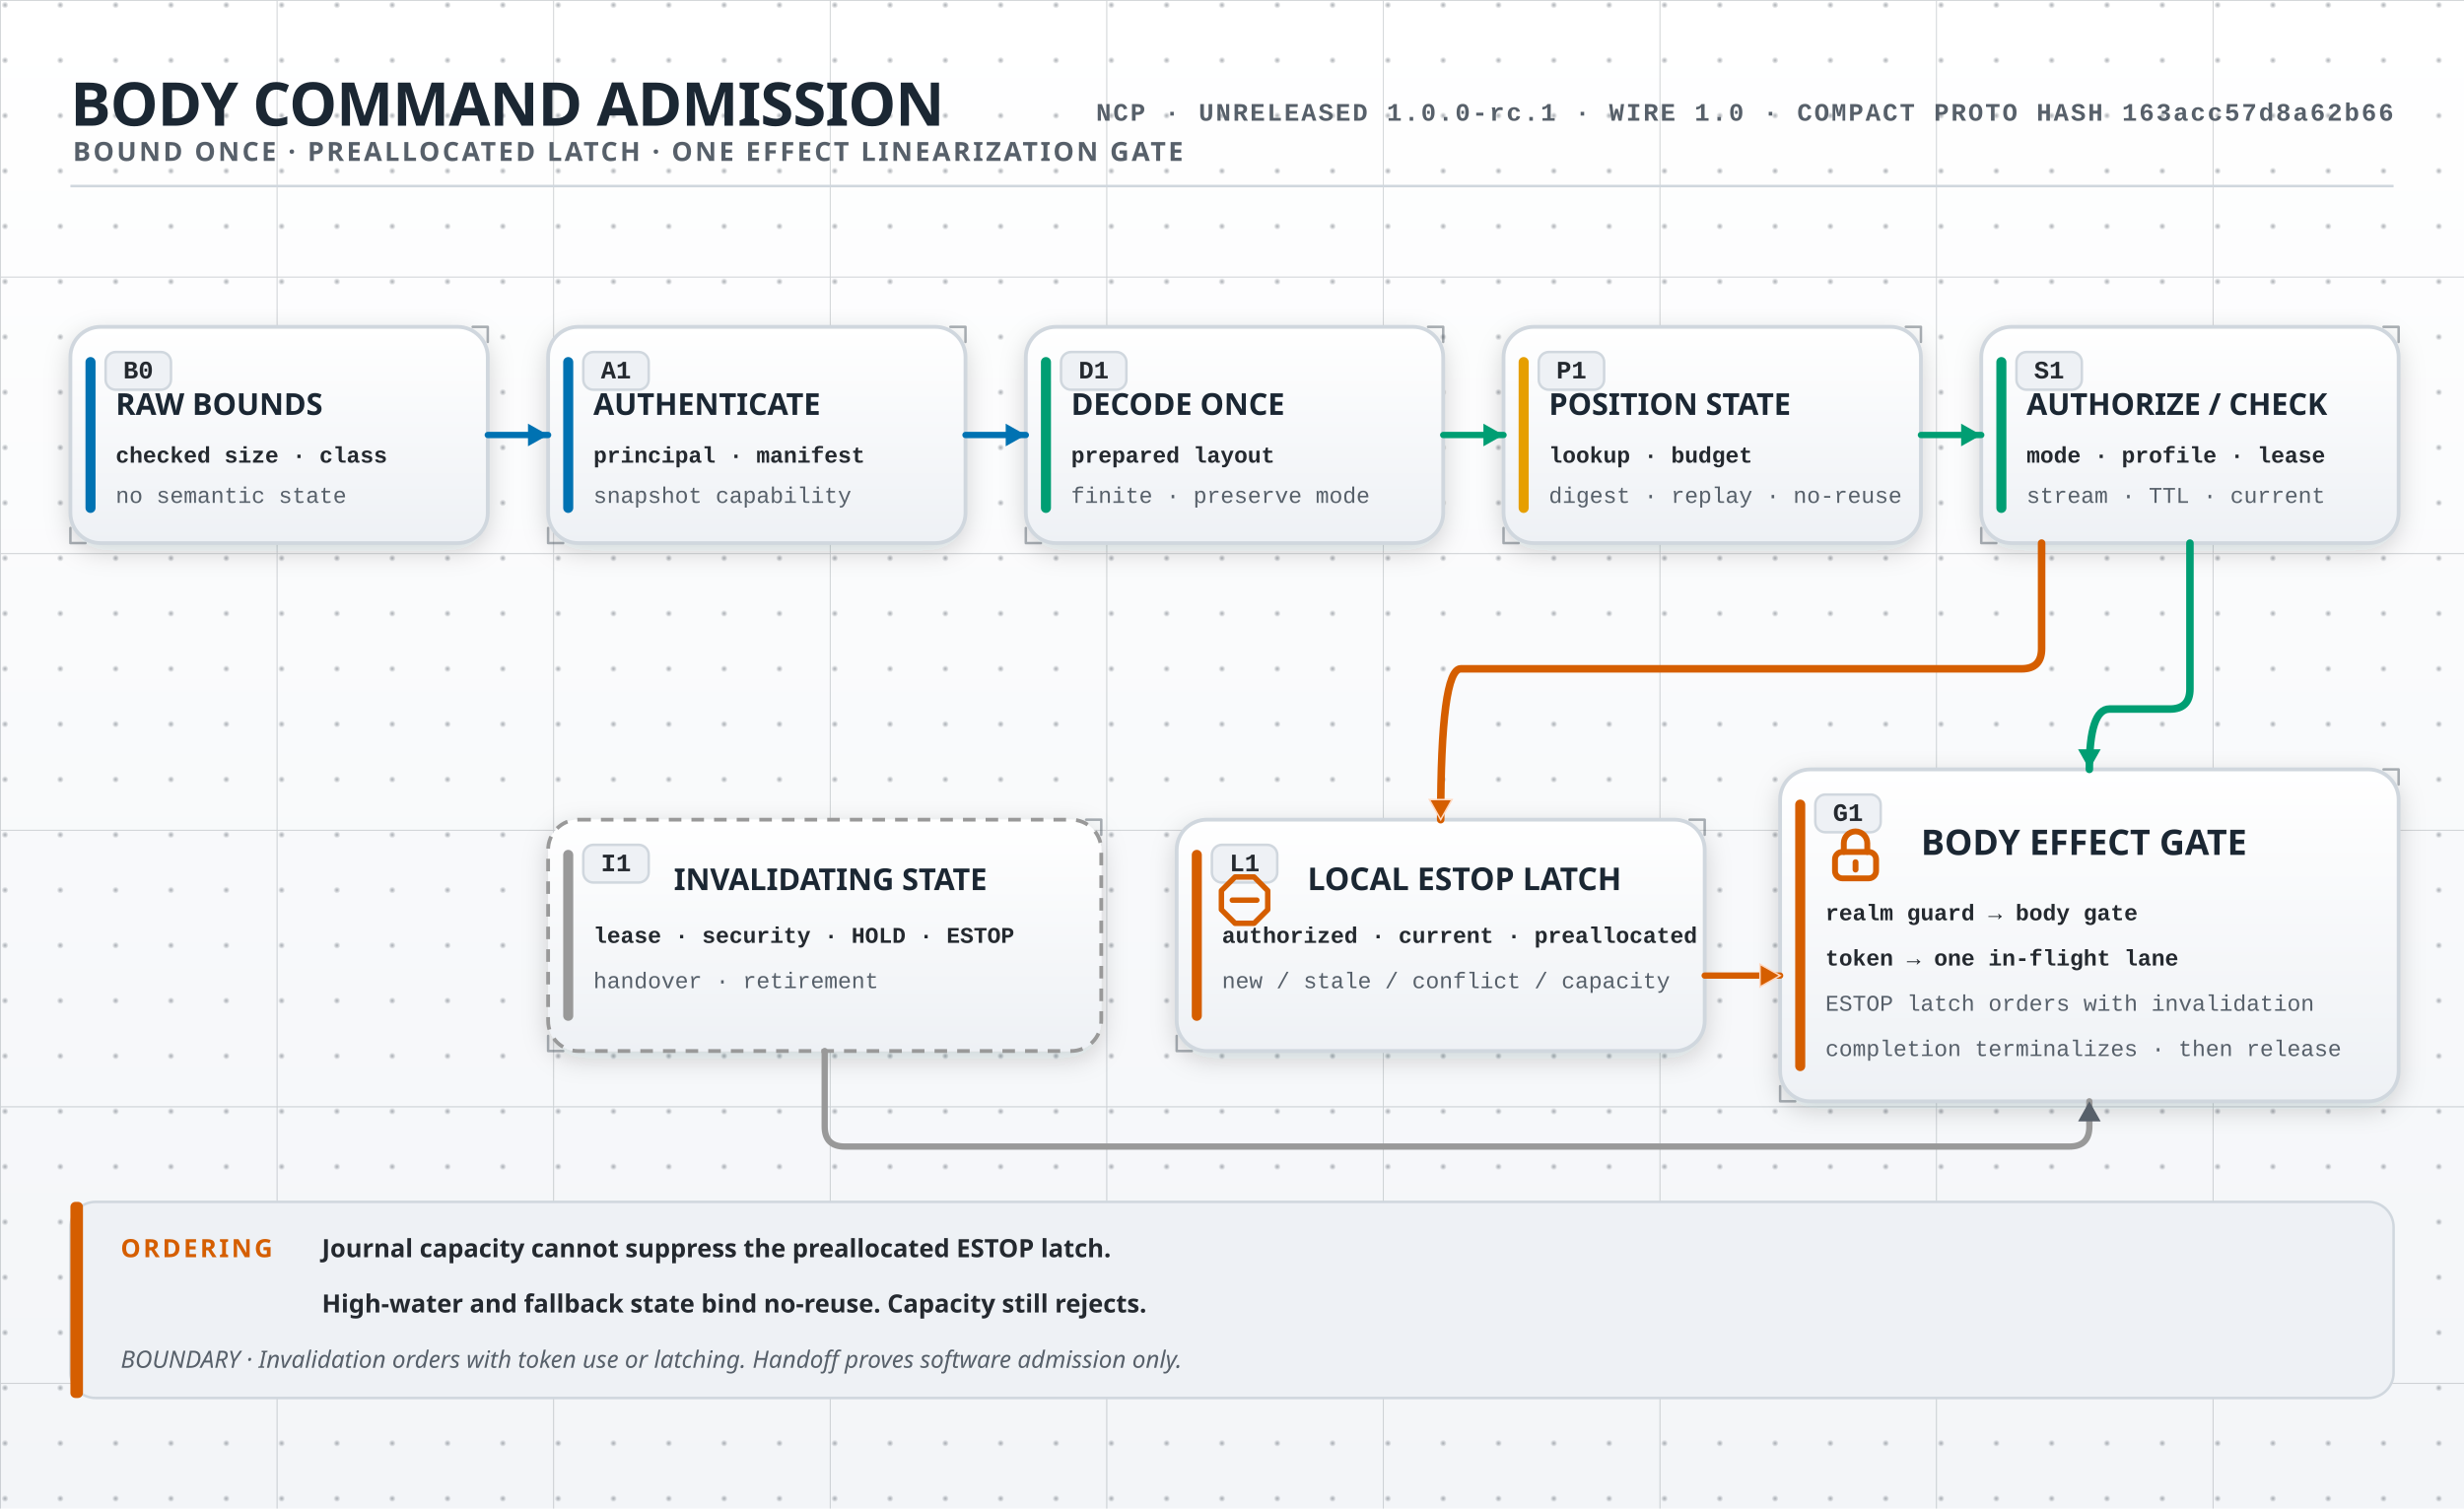
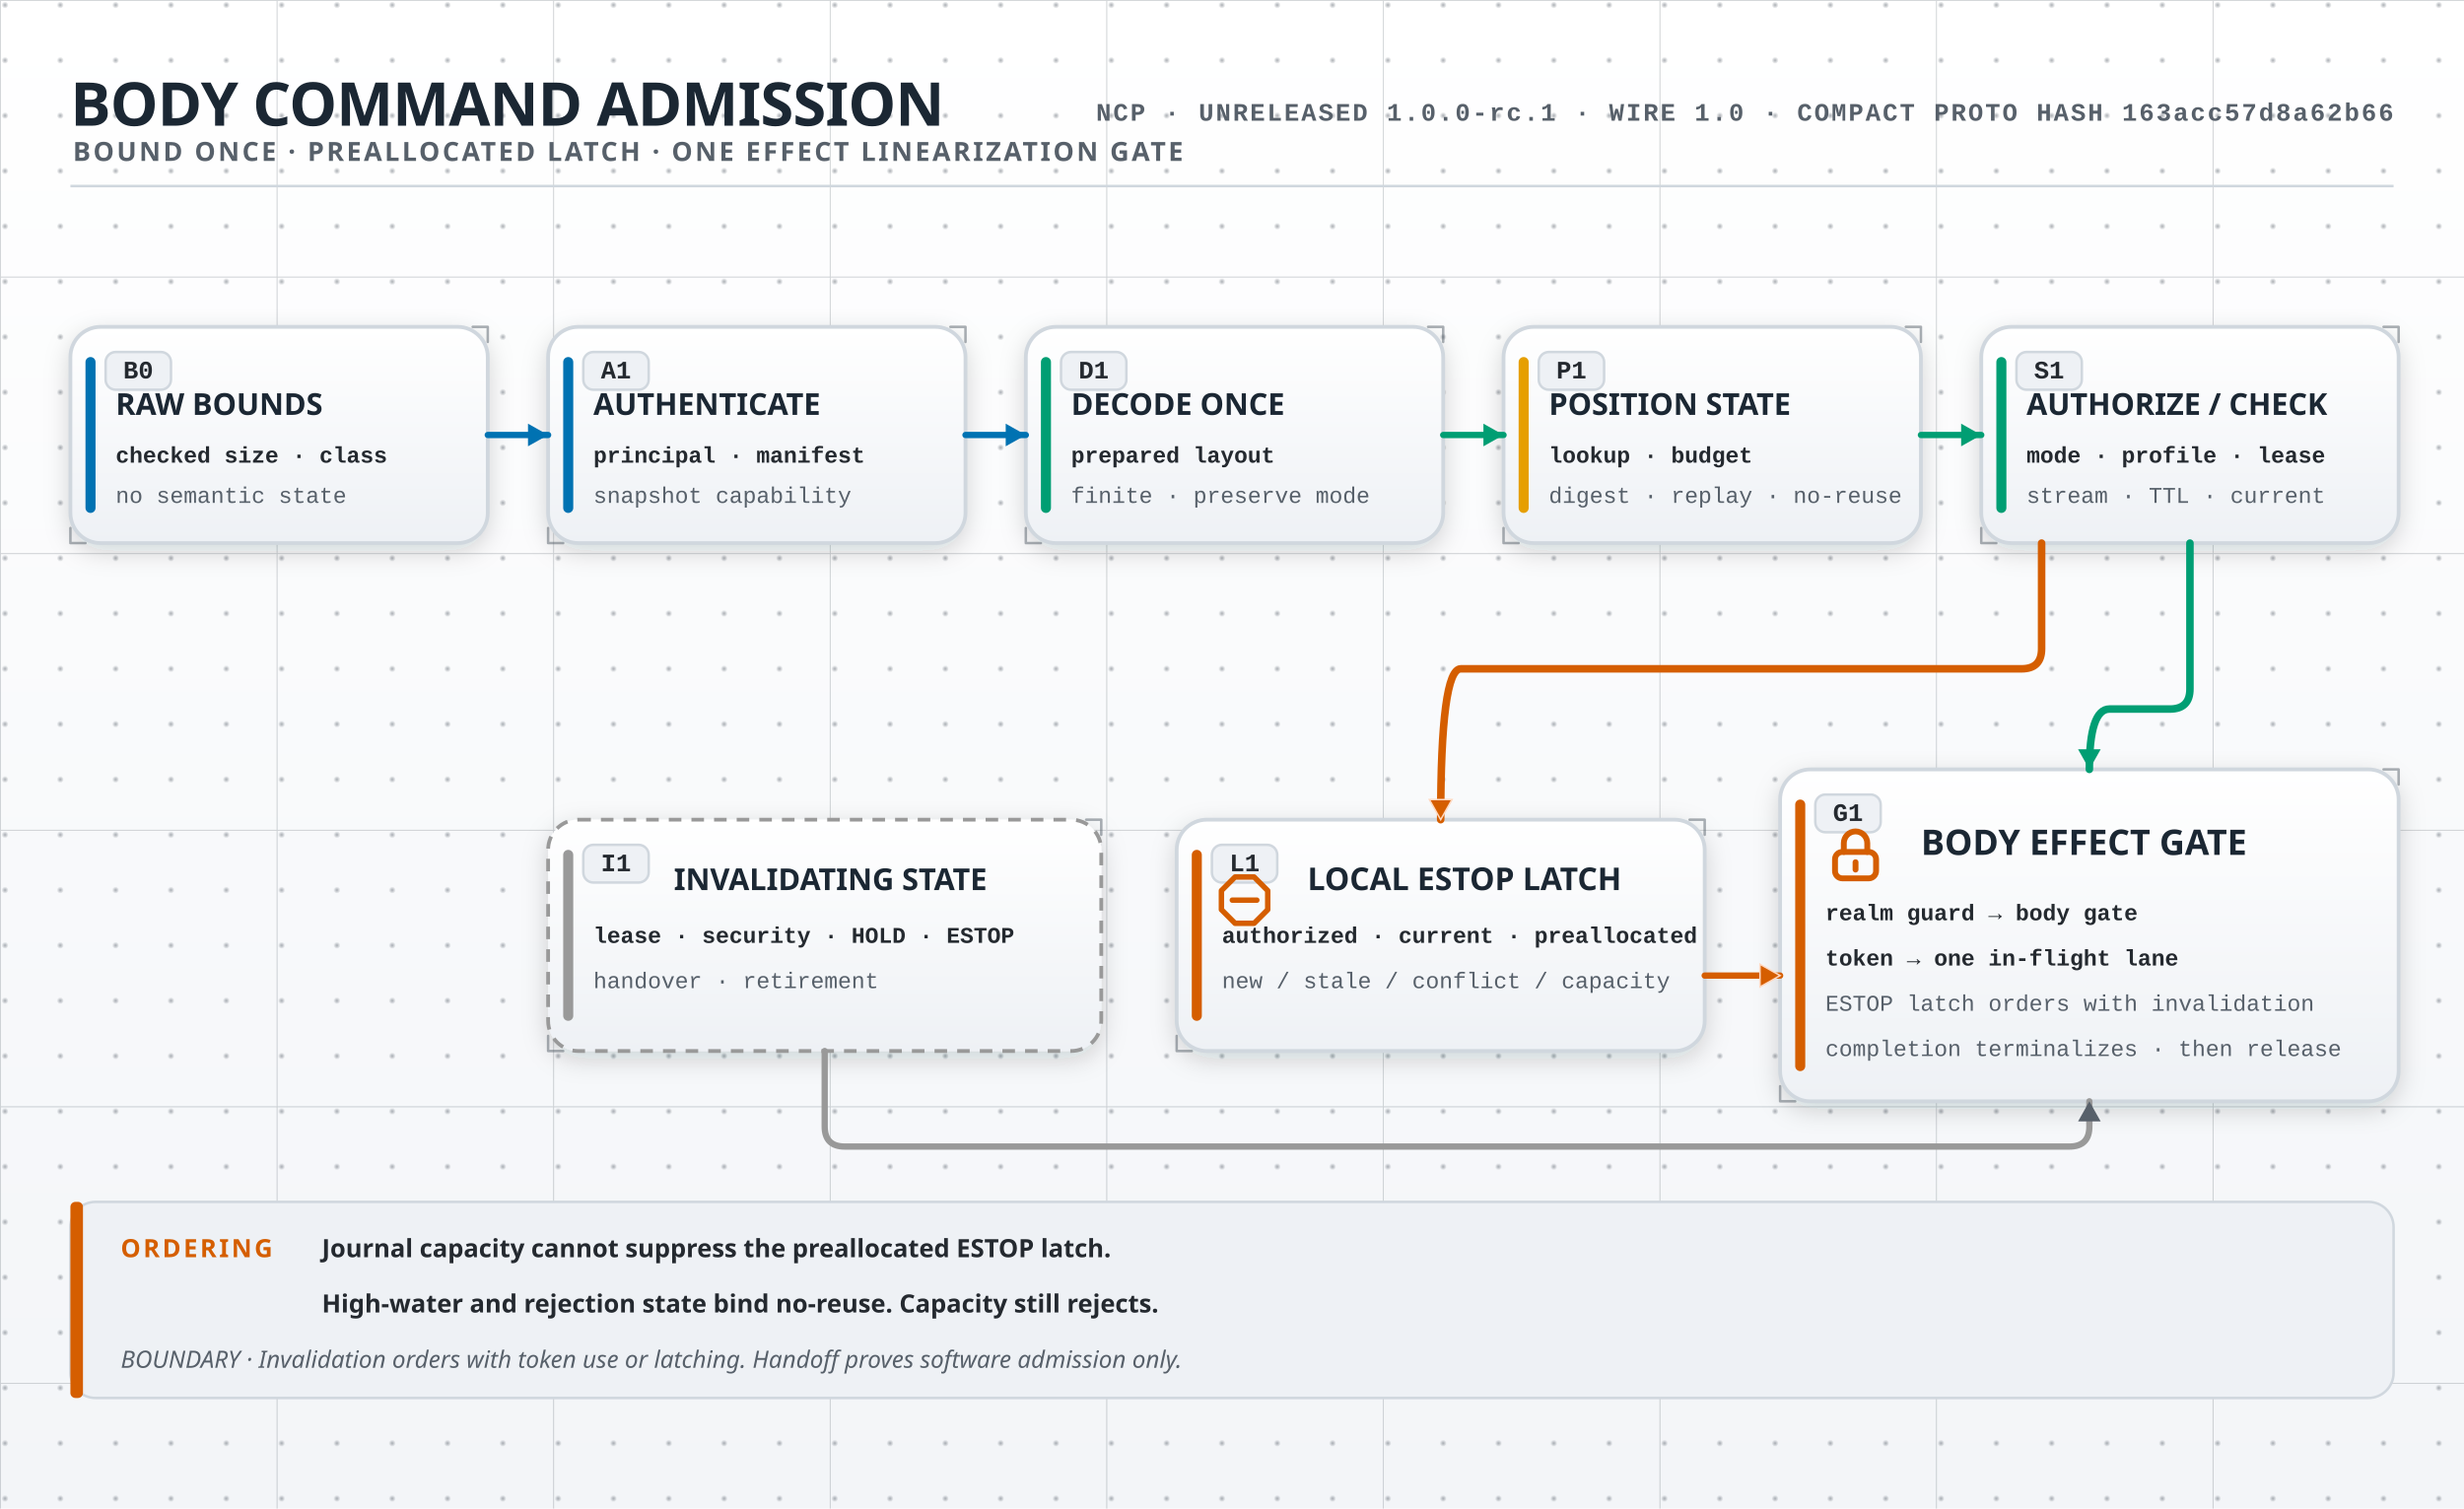
<svg xmlns="http://www.w3.org/2000/svg" width="980" height="600" viewBox="0 0 980 600" font-family="-apple-system, BlinkMacSystemFont, 'Segoe UI', 'Noto Sans', Helvetica, Arial, sans-serif" role="img" aria-labelledby="ncp-admission-title ncp-admission-desc">
  <defs>
    <linearGradient id="pageBg" x1="0" y1="0" x2="0" y2="1">
      <stop offset="0" stop-color="#ffffff" />
      <stop offset="1" stop-color="#f3f5f8" />
    </linearGradient>
    <linearGradient id="surface" x1="0" y1="0" x2="0" y2="1">
      <stop offset="0" stop-color="#ffffff" />
      <stop offset="1" stop-color="#eef1f5" />
    </linearGradient>
    <linearGradient id="busAction" x1="0" y1="0" x2="1" y2="0">
      <stop offset="0" stop-color="#D55E00" stop-opacity="1" />
      <stop offset="0.5" stop-color="#D55E00" stop-opacity="1" />
      <stop offset="1" stop-color="#b94f00" stop-opacity="1" />
    </linearGradient>
    <linearGradient id="contractHero" x1="0" y1="0" x2="1" y2="1">
      <stop offset="0" stop-color="#6D28D9" />
      <stop offset="1" stop-color="#5b21b6" />
    </linearGradient>
    <radialGradient id="gridDot" cx="0.5" cy="0.5" r="0.5">
      <stop offset="0" stop-color="#57606a" stop-opacity="0.5" />
      <stop offset="1" stop-color="#57606a" stop-opacity="0" />
    </radialGradient>
    <pattern id="grid" width="22" height="22" patternUnits="userSpaceOnUse">
      <circle cx="2" cy="2" r="1.4" fill="url(#gridDot)" />
    </pattern>
    <pattern id="gridMajor" width="110" height="110" patternUnits="userSpaceOnUse">
      <path d="M110 0H0V110" fill="none" stroke="#57606a" stroke-width="0.75" stroke-opacity="0.26" />
    </pattern>
    <filter id="soft" x="-40%" y="-40%" width="180%" height="180%" color-interpolation-filters="sRGB">
      <feDropShadow dx="0" dy="3" stdDeviation="5" flood-color="#1b2733" flood-opacity="0.18" />
    </filter>
    <filter id="halo" x="-60%" y="-60%" width="220%" height="220%" color-interpolation-filters="sRGB">
      <feGaussianBlur stdDeviation="3" />
    </filter>
    <filter id="glow" x="-90%" y="-90%" width="280%" height="280%" color-interpolation-filters="sRGB">
      <feGaussianBlur in="SourceAlpha" stdDeviation="3.4" result="b" />
      <feFlood flood-color="#D55E00" flood-opacity="0.4" />
      <feComposite in2="b" operator="in" result="g" />
      <feMerge>
        <feMergeNode in="g" />
        <feMergeNode in="SourceGraphic" />
      </feMerge>
    </filter>
    <marker id="arrowAction" markerUnits="userSpaceOnUse" markerWidth="12" markerHeight="12" refX="9" refY="5.5" orient="auto">
      <path d="M1,1 L9,5.5 L1,10 Z" fill="#D55E00" />
    </marker>
    <marker id="arrowControl" markerUnits="userSpaceOnUse" markerWidth="12" markerHeight="12" refX="9" refY="5.5" orient="auto">
      <path d="M1,1 L9,5.5 L1,10 Z" fill="#0072B2" />
    </marker>
    <marker id="replyControl" markerUnits="userSpaceOnUse" markerWidth="12" markerHeight="12" refX="9" refY="5.5" orient="auto">
      <path d="M2,1.5 L9,5.5 L2,9.5" fill="none" stroke="#0072B2" stroke-width="1.7" stroke-linecap="round" stroke-linejoin="round" />
    </marker>
    <marker id="arrowPercep" markerUnits="userSpaceOnUse" markerWidth="12" markerHeight="12" refX="9" refY="5.5" orient="auto">
      <path d="M1,1 L9,5.5 L1,10 Z" fill="#56B4E9" />
    </marker>
    <marker id="tapObserve" markerUnits="userSpaceOnUse" markerWidth="10" markerHeight="10" refX="5" refY="5" orient="auto">
      <circle cx="5" cy="5" r="3.2" fill="none" stroke="#999999" stroke-width="1.5" />
    </marker>
    <marker id="arrowContract" markerUnits="userSpaceOnUse" markerWidth="12" markerHeight="12" refX="9" refY="5.5" orient="auto">
      <path d="M1,1 L9,5.5 L1,10 Z" fill="#6D28D9" />
    </marker>
    <marker id="submoduleArrow" markerUnits="userSpaceOnUse" markerWidth="12" markerHeight="12" refX="9" refY="5.5" orient="auto">
      <path d="M2,1.5 L9,5.5 L2,9.5" fill="none" stroke="#999999" stroke-width="1.7" stroke-linecap="round" stroke-linejoin="round" />
    </marker>
    <marker id="arrowActive" markerUnits="userSpaceOnUse" markerWidth="12" markerHeight="12" refX="9" refY="5.5" orient="auto">
      <path d="M1,1 L9,5.5 L1,10 Z" fill="#009E73" />
    </marker>
    <marker id="arrowEstop" markerUnits="userSpaceOnUse" markerWidth="12" markerHeight="12" refX="9" refY="5.5" orient="auto">
      <path d="M1,1 L9,5.5 L1,10 Z" fill="#D55E00" stroke="#ffd9c2" stroke-width="0.6" />
    </marker>
    <marker id="arrowHold" markerUnits="userSpaceOnUse" markerWidth="12" markerHeight="12" refX="9" refY="5.5" orient="auto">
      <path d="M1,1 L9,5.5 L1,10 Z" fill="#E69F00" />
    </marker>
    <marker id="arrowMut" markerUnits="userSpaceOnUse" markerWidth="12" markerHeight="12" refX="9" refY="5.5" orient="auto">
      <path d="M1,1 L9,5.5 L1,10 Z" fill="#57606a" />
    </marker>
    <marker id="arrowConfig" markerUnits="userSpaceOnUse" markerWidth="12" markerHeight="12" refX="9" refY="5.5" orient="auto">
      <path d="M1,1 L9,5.5 L1,10 Z" fill="#CC79A7" />
    </marker>
    <filter id="glowContract" x="-90%" y="-90%" width="280%" height="280%" color-interpolation-filters="sRGB">
      <feGaussianBlur in="SourceAlpha" stdDeviation="3.4" result="b" />
      <feFlood flood-color="#6D28D9" flood-opacity="0.4" />
      <feComposite in2="b" operator="in" result="g" />
      <feMerge>
        <feMergeNode in="g" />
        <feMergeNode in="SourceGraphic" />
      </feMerge>
    </filter>
    <filter id="glowActive" x="-90%" y="-90%" width="280%" height="280%" color-interpolation-filters="sRGB">
      <feGaussianBlur in="SourceAlpha" stdDeviation="3.4" result="b" />
      <feFlood flood-color="#009E73" flood-opacity="0.4" />
      <feComposite in2="b" operator="in" result="g" />
      <feMerge>
        <feMergeNode in="g" />
        <feMergeNode in="SourceGraphic" />
      </feMerge>
    </filter>
  </defs>
  <rect x="0" y="0" width="980" height="600" rx="0" fill="url(#pageBg)" />
  <rect x="0" y="0" width="980" height="600" rx="0" fill="url(#gridMajor)" />
  <rect x="0" y="0" width="980" height="600" rx="0" fill="url(#grid)" />
  <text x="28" y="50" font-family="-apple-system, BlinkMacSystemFont, 'Segoe UI', 'Noto Sans', Helvetica, Arial, sans-serif" font-size="24" font-weight="800" font-style="normal" fill="#1b2733" text-anchor="start" letter-spacing="-0.3" text-rendering="geometricPrecision">BODY COMMAND ADMISSION</text>
  <text x="29" y="64" font-family="-apple-system, BlinkMacSystemFont, 'Segoe UI', 'Noto Sans', Helvetica, Arial, sans-serif" font-size="10.5" font-weight="600" font-style="normal" fill="#57606a" text-anchor="start" letter-spacing="1.0" text-rendering="geometricPrecision">BOUND ONCE · PREALLOCATED LATCH · ONE EFFECT LINEARIZATION GATE</text>
  <line x1="28" y1="74" x2="952" y2="74" stroke="#d0d7de" stroke-width="1" stroke-linecap="butt" />
  <text x="952" y="48" font-family="ui-monospace, SFMono-Regular, 'SF Mono', Menlo, Consolas, 'Liberation Mono', monospace" font-size="10" font-weight="600" font-style="normal" fill="#57606a" text-anchor="end" letter-spacing="0.8" text-rendering="geometricPrecision">NCP · UNRELEASED 1.0.0-rc.1 · WIRE 1.0 · COMPACT PROTO HASH 163acc57d8a62b66</text>
  <rect x="28" y="130" width="166" height="86" rx="12" fill="url(#surface)" filter="url(#soft)" />
  <rect x="28" y="130" width="166" height="86" rx="12" fill="none" stroke="#d0d7de" stroke-width="1.5" />
  <rect x="34" y="142" width="4" height="62" rx="2" fill="#0072B2" />
  <path d="M188,130 L194,130 L194,136" fill="none" stroke="#57606a" stroke-width="1" stroke-linecap="round" stroke-linejoin="round" stroke-opacity="0.5" />
  <path d="M28,210 L28,216 L34,216" fill="none" stroke="#57606a" stroke-width="1" stroke-linecap="round" stroke-linejoin="round" stroke-opacity="0.5" />
  <rect x="42" y="140" width="26" height="15" rx="4" fill="#eef1f5" stroke="#d0d7de" stroke-width="1" />
  <text x="55" y="150.5" font-family="ui-monospace, SFMono-Regular, 'SF Mono', Menlo, Consolas, 'Liberation Mono', monospace" font-size="10" font-weight="700" font-style="normal" fill="#24292f" text-anchor="middle" text-rendering="geometricPrecision">B0</text>
  <text x="46" y="165" font-family="-apple-system, BlinkMacSystemFont, 'Segoe UI', 'Noto Sans', Helvetica, Arial, sans-serif" font-size="12" font-weight="700" font-style="normal" fill="#1b2733" text-anchor="start" text-rendering="geometricPrecision">RAW BOUNDS</text>
  <text x="46" y="184" font-family="ui-monospace, SFMono-Regular, 'SF Mono', Menlo, Consolas, 'Liberation Mono', monospace" font-size="9" font-weight="600" font-style="normal" fill="#24292f" text-anchor="start" text-rendering="geometricPrecision">checked size · class</text>
  <text x="46" y="200" font-family="ui-monospace, SFMono-Regular, 'SF Mono', Menlo, Consolas, 'Liberation Mono', monospace" font-size="9" font-weight="500" font-style="normal" fill="#57606a" text-anchor="start" text-rendering="geometricPrecision">no semantic state</text>
  <rect x="218" y="130" width="166" height="86" rx="12" fill="url(#surface)" filter="url(#soft)" />
  <rect x="218" y="130" width="166" height="86" rx="12" fill="none" stroke="#d0d7de" stroke-width="1.5" />
  <rect x="224" y="142" width="4" height="62" rx="2" fill="#0072B2" />
  <path d="M378,130 L384,130 L384,136" fill="none" stroke="#57606a" stroke-width="1" stroke-linecap="round" stroke-linejoin="round" stroke-opacity="0.5" />
  <path d="M218,210 L218,216 L224,216" fill="none" stroke="#57606a" stroke-width="1" stroke-linecap="round" stroke-linejoin="round" stroke-opacity="0.5" />
  <rect x="232" y="140" width="26" height="15" rx="4" fill="#eef1f5" stroke="#d0d7de" stroke-width="1" />
  <text x="245" y="150.5" font-family="ui-monospace, SFMono-Regular, 'SF Mono', Menlo, Consolas, 'Liberation Mono', monospace" font-size="10" font-weight="700" font-style="normal" fill="#24292f" text-anchor="middle" text-rendering="geometricPrecision">A1</text>
  <text x="236" y="165" font-family="-apple-system, BlinkMacSystemFont, 'Segoe UI', 'Noto Sans', Helvetica, Arial, sans-serif" font-size="12" font-weight="700" font-style="normal" fill="#1b2733" text-anchor="start" text-rendering="geometricPrecision">AUTHENTICATE</text>
  <text x="236" y="184" font-family="ui-monospace, SFMono-Regular, 'SF Mono', Menlo, Consolas, 'Liberation Mono', monospace" font-size="9" font-weight="600" font-style="normal" fill="#24292f" text-anchor="start" text-rendering="geometricPrecision">principal · manifest</text>
  <text x="236" y="200" font-family="ui-monospace, SFMono-Regular, 'SF Mono', Menlo, Consolas, 'Liberation Mono', monospace" font-size="9" font-weight="500" font-style="normal" fill="#57606a" text-anchor="start" text-rendering="geometricPrecision">snapshot capability</text>
  <rect x="408" y="130" width="166" height="86" rx="12" fill="url(#surface)" filter="url(#soft)" />
  <rect x="408" y="130" width="166" height="86" rx="12" fill="none" stroke="#d0d7de" stroke-width="1.5" />
  <rect x="414" y="142" width="4" height="62" rx="2" fill="#009E73" />
  <path d="M568,130 L574,130 L574,136" fill="none" stroke="#57606a" stroke-width="1" stroke-linecap="round" stroke-linejoin="round" stroke-opacity="0.5" />
  <path d="M408,210 L408,216 L414,216" fill="none" stroke="#57606a" stroke-width="1" stroke-linecap="round" stroke-linejoin="round" stroke-opacity="0.5" />
  <rect x="422" y="140" width="26" height="15" rx="4" fill="#eef1f5" stroke="#d0d7de" stroke-width="1" />
  <text x="435" y="150.5" font-family="ui-monospace, SFMono-Regular, 'SF Mono', Menlo, Consolas, 'Liberation Mono', monospace" font-size="10" font-weight="700" font-style="normal" fill="#24292f" text-anchor="middle" text-rendering="geometricPrecision">D1</text>
  <text x="426" y="165" font-family="-apple-system, BlinkMacSystemFont, 'Segoe UI', 'Noto Sans', Helvetica, Arial, sans-serif" font-size="12" font-weight="700" font-style="normal" fill="#1b2733" text-anchor="start" text-rendering="geometricPrecision">DECODE ONCE</text>
  <text x="426" y="184" font-family="ui-monospace, SFMono-Regular, 'SF Mono', Menlo, Consolas, 'Liberation Mono', monospace" font-size="9" font-weight="600" font-style="normal" fill="#24292f" text-anchor="start" text-rendering="geometricPrecision">prepared layout</text>
  <text x="426" y="200" font-family="ui-monospace, SFMono-Regular, 'SF Mono', Menlo, Consolas, 'Liberation Mono', monospace" font-size="9" font-weight="500" font-style="normal" fill="#57606a" text-anchor="start" text-rendering="geometricPrecision">finite · preserve mode</text>
  <rect x="598" y="130" width="166" height="86" rx="12" fill="url(#surface)" filter="url(#soft)" />
  <rect x="598" y="130" width="166" height="86" rx="12" fill="none" stroke="#d0d7de" stroke-width="1.5" />
  <rect x="604" y="142" width="4" height="62" rx="2" fill="#E69F00" />
  <path d="M758,130 L764,130 L764,136" fill="none" stroke="#57606a" stroke-width="1" stroke-linecap="round" stroke-linejoin="round" stroke-opacity="0.5" />
  <path d="M598,210 L598,216 L604,216" fill="none" stroke="#57606a" stroke-width="1" stroke-linecap="round" stroke-linejoin="round" stroke-opacity="0.5" />
  <rect x="612" y="140" width="26" height="15" rx="4" fill="#eef1f5" stroke="#d0d7de" stroke-width="1" />
  <text x="625" y="150.5" font-family="ui-monospace, SFMono-Regular, 'SF Mono', Menlo, Consolas, 'Liberation Mono', monospace" font-size="10" font-weight="700" font-style="normal" fill="#24292f" text-anchor="middle" text-rendering="geometricPrecision">P1</text>
  <text x="616" y="165" font-family="-apple-system, BlinkMacSystemFont, 'Segoe UI', 'Noto Sans', Helvetica, Arial, sans-serif" font-size="12" font-weight="700" font-style="normal" fill="#1b2733" text-anchor="start" text-rendering="geometricPrecision">POSITION STATE</text>
  <text x="616" y="184" font-family="ui-monospace, SFMono-Regular, 'SF Mono', Menlo, Consolas, 'Liberation Mono', monospace" font-size="9" font-weight="600" font-style="normal" fill="#24292f" text-anchor="start" text-rendering="geometricPrecision">lookup · budget</text>
  <text x="616" y="200" font-family="ui-monospace, SFMono-Regular, 'SF Mono', Menlo, Consolas, 'Liberation Mono', monospace" font-size="9" font-weight="500" font-style="normal" fill="#57606a" text-anchor="start" text-rendering="geometricPrecision">digest · replay · no-reuse</text>
  <rect x="788" y="130" width="166" height="86" rx="12" fill="url(#surface)" filter="url(#soft)" />
  <rect x="788" y="130" width="166" height="86" rx="12" fill="none" stroke="#d0d7de" stroke-width="1.5" />
  <rect x="794" y="142" width="4" height="62" rx="2" fill="#009E73" />
  <path d="M948,130 L954,130 L954,136" fill="none" stroke="#57606a" stroke-width="1" stroke-linecap="round" stroke-linejoin="round" stroke-opacity="0.5" />
  <path d="M788,210 L788,216 L794,216" fill="none" stroke="#57606a" stroke-width="1" stroke-linecap="round" stroke-linejoin="round" stroke-opacity="0.5" />
  <rect x="802" y="140" width="26" height="15" rx="4" fill="#eef1f5" stroke="#d0d7de" stroke-width="1" />
  <text x="815" y="150.5" font-family="ui-monospace, SFMono-Regular, 'SF Mono', Menlo, Consolas, 'Liberation Mono', monospace" font-size="10" font-weight="700" font-style="normal" fill="#24292f" text-anchor="middle" text-rendering="geometricPrecision">S1</text>
  <text x="806" y="165" font-family="-apple-system, BlinkMacSystemFont, 'Segoe UI', 'Noto Sans', Helvetica, Arial, sans-serif" font-size="12" font-weight="700" font-style="normal" fill="#1b2733" text-anchor="start" text-rendering="geometricPrecision">AUTHORIZE / CHECK</text>
  <text x="806" y="184" font-family="ui-monospace, SFMono-Regular, 'SF Mono', Menlo, Consolas, 'Liberation Mono', monospace" font-size="9" font-weight="600" font-style="normal" fill="#24292f" text-anchor="start" text-rendering="geometricPrecision">mode · profile · lease</text>
  <text x="806" y="200" font-family="ui-monospace, SFMono-Regular, 'SF Mono', Menlo, Consolas, 'Liberation Mono', monospace" font-size="9" font-weight="500" font-style="normal" fill="#57606a" text-anchor="start" text-rendering="geometricPrecision">stream · TTL · current</text>
  <line x1="194" y1="173" x2="218" y2="173" stroke="#0072B2" stroke-width="2.5" stroke-linecap="round" marker-end="url(#arrowControl)" />
  <line x1="384" y1="173" x2="408" y2="173" stroke="#0072B2" stroke-width="2.5" stroke-linecap="round" marker-end="url(#arrowControl)" />
  <line x1="574" y1="173" x2="598" y2="173" stroke="#009E73" stroke-width="2.5" stroke-linecap="round" marker-end="url(#arrowActive)" />
  <line x1="764" y1="173" x2="788" y2="173" stroke="#009E73" stroke-width="2.5" stroke-linecap="round" marker-end="url(#arrowActive)" />
  <rect x="218" y="326" width="220" height="92" rx="12" fill="url(#surface)" filter="url(#soft)" />
  <rect x="218" y="326" width="220" height="92" rx="12" fill="none" stroke="#999999" stroke-width="1.5" stroke-dasharray="5 4" fill-opacity="0.7" />
  <rect x="224" y="338" width="4" height="68" rx="2" fill="#999999" />
  <path d="M432,326 L438,326 L438,332" fill="none" stroke="#57606a" stroke-width="1" stroke-linecap="round" stroke-linejoin="round" stroke-opacity="0.5" />
  <path d="M218,412 L218,418 L224,418" fill="none" stroke="#57606a" stroke-width="1" stroke-linecap="round" stroke-linejoin="round" stroke-opacity="0.5" />
  <rect x="232" y="336" width="26" height="15" rx="4" fill="#eef1f5" stroke="#d0d7de" stroke-width="1" />
  <text x="245" y="346.5" font-family="ui-monospace, SFMono-Regular, 'SF Mono', Menlo, Consolas, 'Liberation Mono', monospace" font-size="10" font-weight="700" font-style="normal" fill="#24292f" text-anchor="middle" text-rendering="geometricPrecision">I1</text>
  <text x="268" y="354" font-family="-apple-system, BlinkMacSystemFont, 'Segoe UI', 'Noto Sans', Helvetica, Arial, sans-serif" font-size="12" font-weight="700" font-style="normal" fill="#1b2733" text-anchor="start" text-rendering="geometricPrecision">INVALIDATING STATE</text>
  <text x="236" y="375" font-family="ui-monospace, SFMono-Regular, 'SF Mono', Menlo, Consolas, 'Liberation Mono', monospace" font-size="9" font-weight="600" font-style="normal" fill="#24292f" text-anchor="start" text-rendering="geometricPrecision">lease · security · HOLD · ESTOP</text>
  <text x="236" y="393" font-family="ui-monospace, SFMono-Regular, 'SF Mono', Menlo, Consolas, 'Liberation Mono', monospace" font-size="9" font-weight="500" font-style="normal" fill="#57606a" text-anchor="start" text-rendering="geometricPrecision">handover · retirement</text>
  <rect x="468" y="326" width="210" height="92" rx="12" fill="url(#surface)" filter="url(#soft)" />
  <rect x="468" y="326" width="210" height="92" rx="12" fill="none" stroke="#d0d7de" stroke-width="1.5" />
  <rect x="474" y="338" width="4" height="68" rx="2" fill="#D55E00" />
  <path d="M672,326 L678,326 L678,332" fill="none" stroke="#57606a" stroke-width="1" stroke-linecap="round" stroke-linejoin="round" stroke-opacity="0.5" />
  <path d="M468,412 L468,418 L474,418" fill="none" stroke="#57606a" stroke-width="1" stroke-linecap="round" stroke-linejoin="round" stroke-opacity="0.5" />
  <rect x="482" y="336" width="26" height="15" rx="4" fill="#eef1f5" stroke="#d0d7de" stroke-width="1" />
  <text x="495" y="346.5" font-family="ui-monospace, SFMono-Regular, 'SF Mono', Menlo, Consolas, 'Liberation Mono', monospace" font-size="10" font-weight="700" font-style="normal" fill="#24292f" text-anchor="middle" text-rendering="geometricPrecision">L1</text>
  <g transform="translate(482,345) scale(1.0833)" fill="none" stroke="#D55E00" stroke-width="2" stroke-linecap="round" stroke-linejoin="round">
    <path d="M8.5 3.5 H15.5 L20.5 8.5 V15.5 L15.5 20.5 H8.5 L3.5 15.5 V8.5 Z" />
    <path d="M7.5 12 H16.5" />
  </g>
  <text x="520" y="354" font-family="-apple-system, BlinkMacSystemFont, 'Segoe UI', 'Noto Sans', Helvetica, Arial, sans-serif" font-size="12.5" font-weight="800" font-style="normal" fill="#1b2733" text-anchor="start" text-rendering="geometricPrecision">LOCAL ESTOP LATCH</text>
  <text x="486" y="375" font-family="ui-monospace, SFMono-Regular, 'SF Mono', Menlo, Consolas, 'Liberation Mono', monospace" font-size="9" font-weight="600" font-style="normal" fill="#24292f" text-anchor="start" text-rendering="geometricPrecision">authorized · current · preallocated</text>
  <text x="486" y="393" font-family="ui-monospace, SFMono-Regular, 'SF Mono', Menlo, Consolas, 'Liberation Mono', monospace" font-size="9" font-weight="500" font-style="normal" fill="#57606a" text-anchor="start" text-rendering="geometricPrecision">new / stale / conflict / capacity</text>
  <path d="M812,216 L812,258 Q812,266 804,266 L581,266 Q573,266 573,326" fill="none" stroke="#D55E00" stroke-width="3" stroke-linecap="round" stroke-linejoin="round" marker-end="url(#arrowEstop)" />
  <rect x="708" y="306" width="246" height="132" rx="12" fill="url(#surface)" filter="url(#soft)" />
  <rect x="708" y="306" width="246" height="132" rx="12" fill="none" stroke="#d0d7de" stroke-width="1.5" />
  <rect x="714" y="318" width="4" height="108" rx="2" fill="#D55E00" />
  <path d="M948,306 L954,306 L954,312" fill="none" stroke="#57606a" stroke-width="1" stroke-linecap="round" stroke-linejoin="round" stroke-opacity="0.5" />
  <path d="M708,432 L708,438 L714,438" fill="none" stroke="#57606a" stroke-width="1" stroke-linecap="round" stroke-linejoin="round" stroke-opacity="0.5" />
  <rect x="722" y="316" width="26" height="15" rx="4" fill="#eef1f5" stroke="#d0d7de" stroke-width="1" />
  <text x="735" y="326.5" font-family="ui-monospace, SFMono-Regular, 'SF Mono', Menlo, Consolas, 'Liberation Mono', monospace" font-size="10" font-weight="700" font-style="normal" fill="#24292f" text-anchor="middle" text-rendering="geometricPrecision">G1</text>
  <g transform="translate(724,326) scale(1.1667)" fill="none" stroke="#D55E00" stroke-width="2" stroke-linecap="round" stroke-linejoin="round">
    <rect x="5" y="11" width="14" height="9" rx="2.5" />
    <path d="M8 11V8a4 4 0 0 1 8 0v3" />
    <path d="M12 14.5v2.5" />
  </g>
  <text x="764" y="340" font-family="-apple-system, BlinkMacSystemFont, 'Segoe UI', 'Noto Sans', Helvetica, Arial, sans-serif" font-size="14" font-weight="800" font-style="normal" fill="#1b2733" text-anchor="start" text-rendering="geometricPrecision">BODY EFFECT GATE</text>
  <text x="726" y="366" font-family="ui-monospace, SFMono-Regular, 'SF Mono', Menlo, Consolas, 'Liberation Mono', monospace" font-size="9" font-weight="600" font-style="normal" fill="#24292f" text-anchor="start" text-rendering="geometricPrecision">realm guard → body gate</text>
  <text x="726" y="384" font-family="ui-monospace, SFMono-Regular, 'SF Mono', Menlo, Consolas, 'Liberation Mono', monospace" font-size="9" font-weight="600" font-style="normal" fill="#24292f" text-anchor="start" text-rendering="geometricPrecision">token → one in-flight lane</text>
  <text x="726" y="402" font-family="ui-monospace, SFMono-Regular, 'SF Mono', Menlo, Consolas, 'Liberation Mono', monospace" font-size="9" font-weight="500" font-style="normal" fill="#57606a" text-anchor="start" text-rendering="geometricPrecision">ESTOP latch orders with invalidation</text>
  <text x="726" y="420" font-family="ui-monospace, SFMono-Regular, 'SF Mono', Menlo, Consolas, 'Liberation Mono', monospace" font-size="9" font-weight="500" font-style="normal" fill="#57606a" text-anchor="start" text-rendering="geometricPrecision">completion terminalizes · then release</text>
  <path d="M871,216 L871,274 Q871,282 863,282 L839,282 Q831,282 831,306" fill="none" stroke="#009E73" stroke-width="3" stroke-linecap="round" stroke-linejoin="round" marker-end="url(#arrowActive)" />
  <path d="M328,418 L328,448 Q328,456 336,456 L823,456 Q831,456 831,448 L831,438" fill="none" stroke="#999999" stroke-width="2.5" stroke-linecap="round" stroke-linejoin="round" marker-end="url(#arrowMut)" />
  <line x1="678" y1="388" x2="708" y2="388" stroke="#D55E00" stroke-width="2.5" stroke-linecap="round" marker-end="url(#arrowEstop)" />
  <rect x="28" y="478" width="924" height="78" rx="10" fill="#eef1f5" stroke="#d0d7de" stroke-width="1" />
  <rect x="28" y="478" width="5" height="78" rx="2" fill="#D55E00" />
  <text x="48" y="500" font-family="-apple-system, BlinkMacSystemFont, 'Segoe UI', 'Noto Sans', Helvetica, Arial, sans-serif" font-size="10" font-weight="800" font-style="normal" fill="#D55E00" text-anchor="start" letter-spacing="1.0" text-rendering="geometricPrecision">ORDERING</text>
  <text x="128" y="500" font-family="-apple-system, BlinkMacSystemFont, 'Segoe UI', 'Noto Sans', Helvetica, Arial, sans-serif" font-size="10" font-weight="600" font-style="normal" fill="#24292f" text-anchor="start" text-rendering="geometricPrecision">Journal capacity cannot suppress the preallocated ESTOP latch.</text>
-   <text x="128" y="522" font-family="-apple-system, BlinkMacSystemFont, 'Segoe UI', 'Noto Sans', Helvetica, Arial, sans-serif" font-size="10" font-weight="600" font-style="normal" fill="#24292f" text-anchor="start" text-rendering="geometricPrecision">High-water and fallback state bind no-reuse. Capacity still rejects.</text>
+   <text x="128" y="522" font-family="-apple-system, BlinkMacSystemFont, 'Segoe UI', 'Noto Sans', Helvetica, Arial, sans-serif" font-size="10" font-weight="600" font-style="normal" fill="#24292f" text-anchor="start" text-rendering="geometricPrecision">High-water and rejection state bind no-reuse. Capacity still rejects.</text>
  <text x="48" y="544" font-family="-apple-system, BlinkMacSystemFont, 'Segoe UI', 'Noto Sans', Helvetica, Arial, sans-serif" font-size="9.5" font-weight="500" font-style="italic" fill="#57606a" text-anchor="start" text-rendering="geometricPrecision">BOUNDARY · Invalidation orders with token use or latching. Handoff proves software admission only.</text>
</svg>
